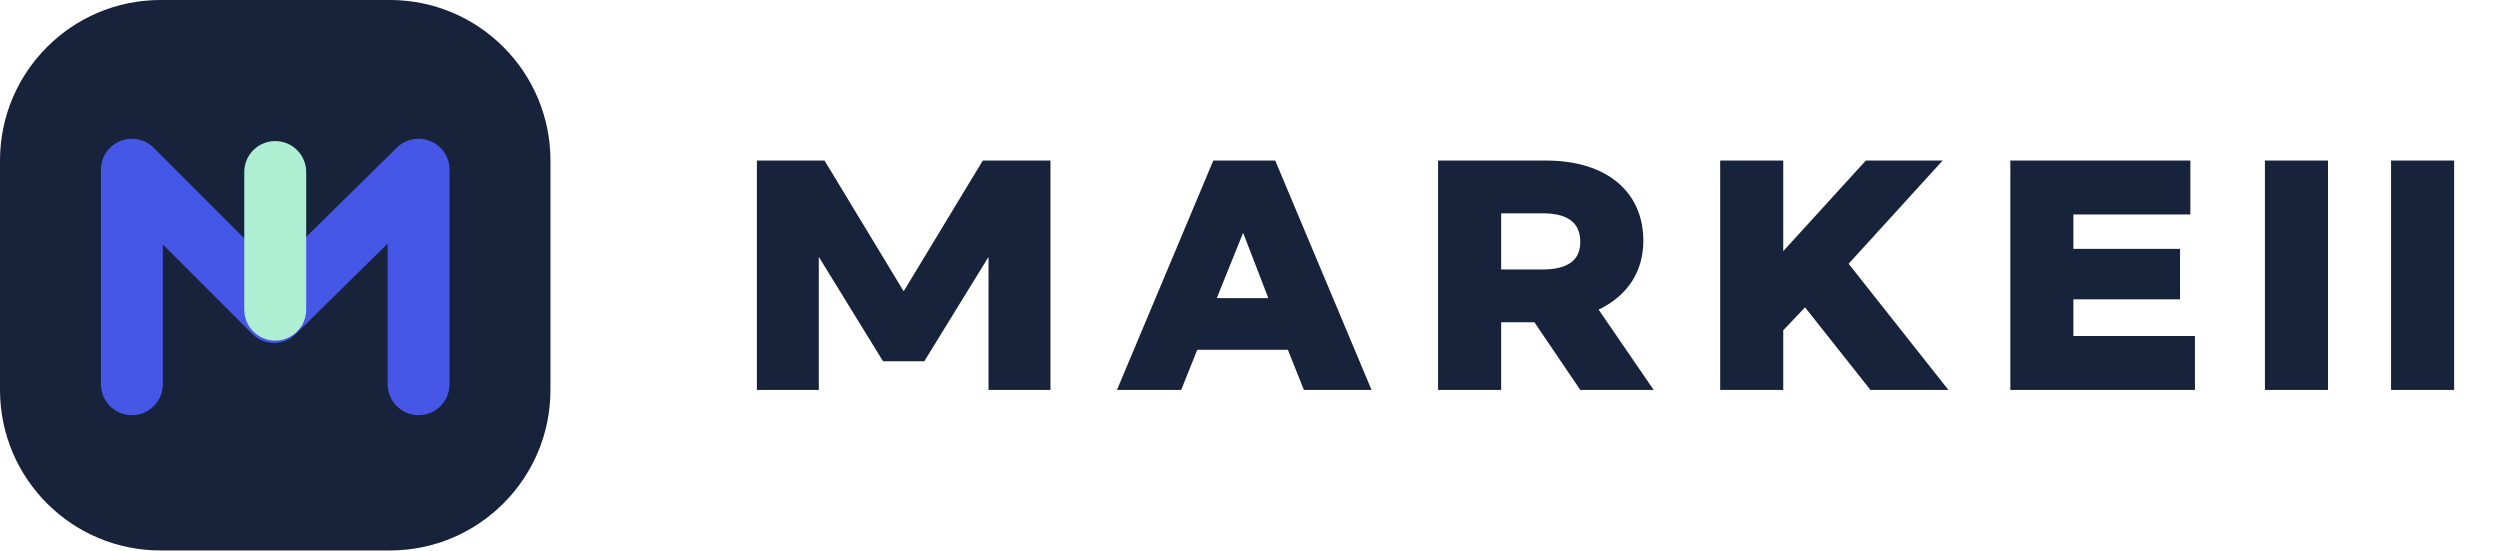
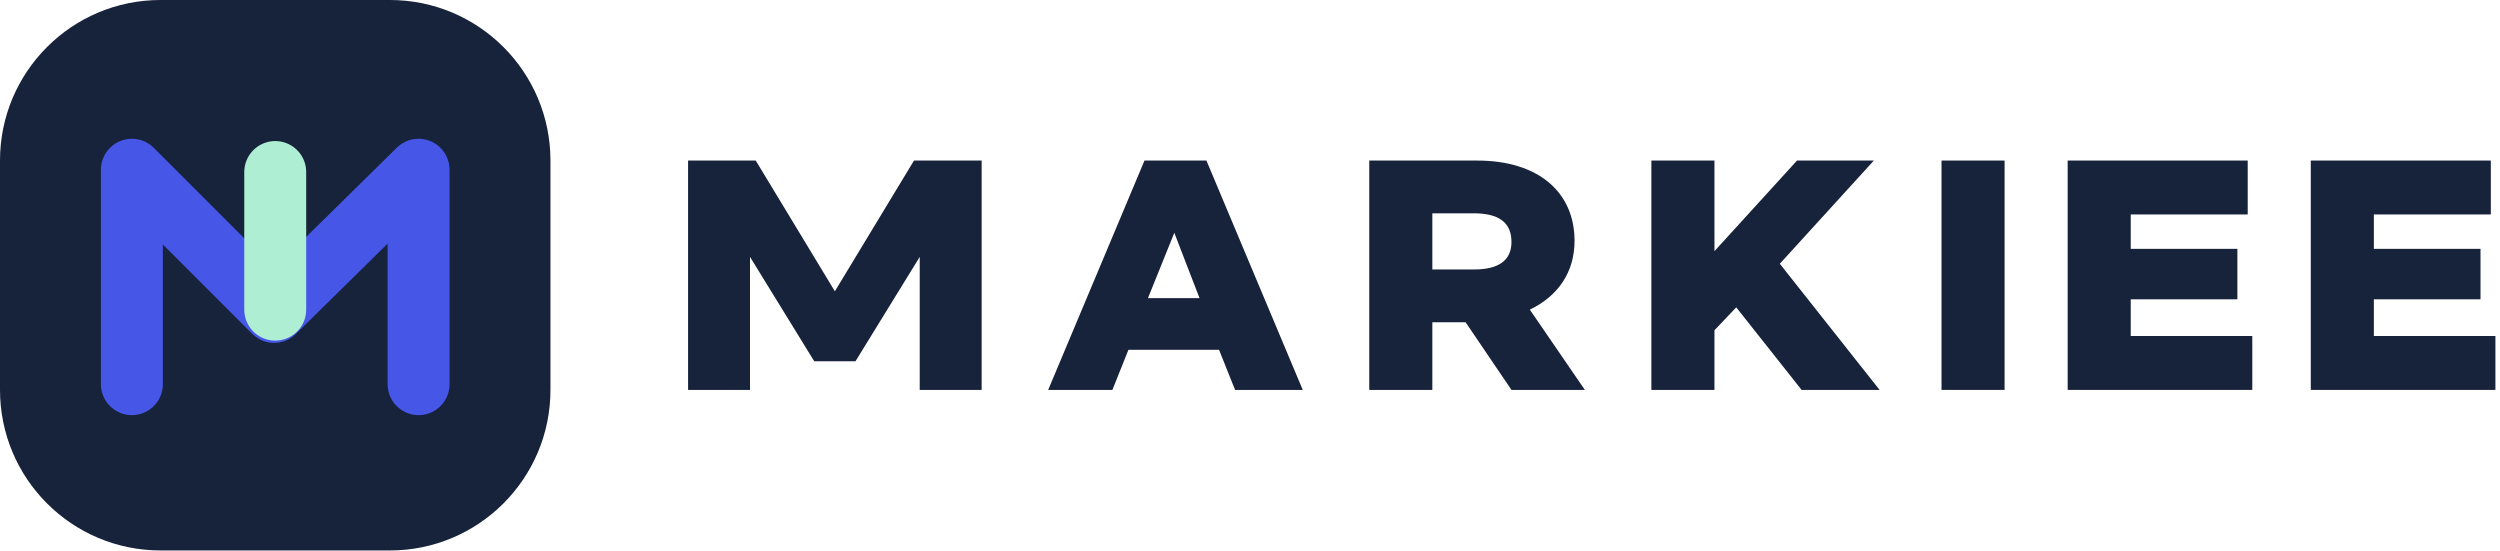
<svg xmlns="http://www.w3.org/2000/svg" viewBox="0 0 218 48" role="img" aria-labelledby="title">
  <g fill="none" fill-rule="evenodd">
    <rect width="48" height="48" rx="14" fill="#17223B" />
    <path d="M11.5 33.5V14.8l12.4 12.4 12.6-12.4v18.7" stroke="#4657E8" stroke-width="5.4" stroke-linecap="round" stroke-linejoin="round" />
    <path d="M24 15v12" stroke="#AEEFD4" stroke-width="5.4" stroke-linecap="round" />
-     <path d="M66 34V14h5.9l6.9 11.4L85.7 14h5.9v20h-5.4V22.4l-5.6 9.1H77l-5.6-9.1V34H66Zm31.4 0 8.4-20h5.4l8.4 20h-5.9l-1.4-3.5h-7.9L103 34h-5.6Zm8.7-8h4.5l-2.2-5.7-2.3 5.7Zm19.3 8V14h9.4c5.4 0 8.5 2.8 8.5 7 0 2.7-1.4 4.8-3.9 6l4.8 7h-6.4l-4-5.9h-2.9V34h-5.5Zm5.5-10.5h3.6c2.2 0 3.3-.8 3.3-2.4 0-1.7-1.1-2.5-3.3-2.5h-3.6v4.9ZM150 34V14h5.5v7.9l7.2-7.9h6.7l-8.2 9 8.7 11h-6.8l-5.7-7.2-1.9 2V34H150Zm25.3 0V14H191v4.7h-10.2v3h9.3v4.4h-9.3v3.2h10.6V34h-16.1Zm22.2 0V14h5.5v20h-5.5Zm11 0V14h5.5v20h-5.5Z" fill="#17223B" fill-rule="nonzero" />
+     <g fill="#17223B" fill-rule="nonzero" transform="translate(-6 0)">
+       <path d="M66 34V14h5.9l6.9 11.4L85.7 14h5.9v20h-5.4V22.4l-5.6 9.1H77l-5.6-9.1V34H66Z" />
+       <path d="M97.4 34l8.4-20h5.4l8.4 20h-5.9l-1.4-3.5h-7.9L103 34h-5.6Zm8.7-8h4.5l-2.2-5.7-2.3 5.7Z" />
+       <path d="M125.4 34V14h9.4c5.4 0 8.5 2.8 8.5 7 0 2.7-1.4 4.8-3.9 6l4.8 7h-6.4l-4-5.9h-2.9V34h-5.5Zm5.5-10.5h3.6c2.2 0 3.3-.8 3.3-2.4 0-1.7-1.1-2.5-3.3-2.5h-3.6v4.9Z" />
+       <path d="M150 34V14h5.5v7.9l7.2-7.9h6.7l-8.2 9 8.7 11h-6.8l-5.7-7.2-1.9 2V34H150Z" />
+       <path d="M175.3 34V14h5.5v20h-5.5Z" />
+       <path d="M186.3 34V14H202v4.7h-10.2v3h9.3v4.4h-9.3v3.2h10.6V34h-16.1Z" />
+       <path d="M207.5 34V14h15.7v4.7H213v3h9.3v4.4H213v3.2h10.6V34h-16.1Z" />
+     </g>
  </g>
</svg>
